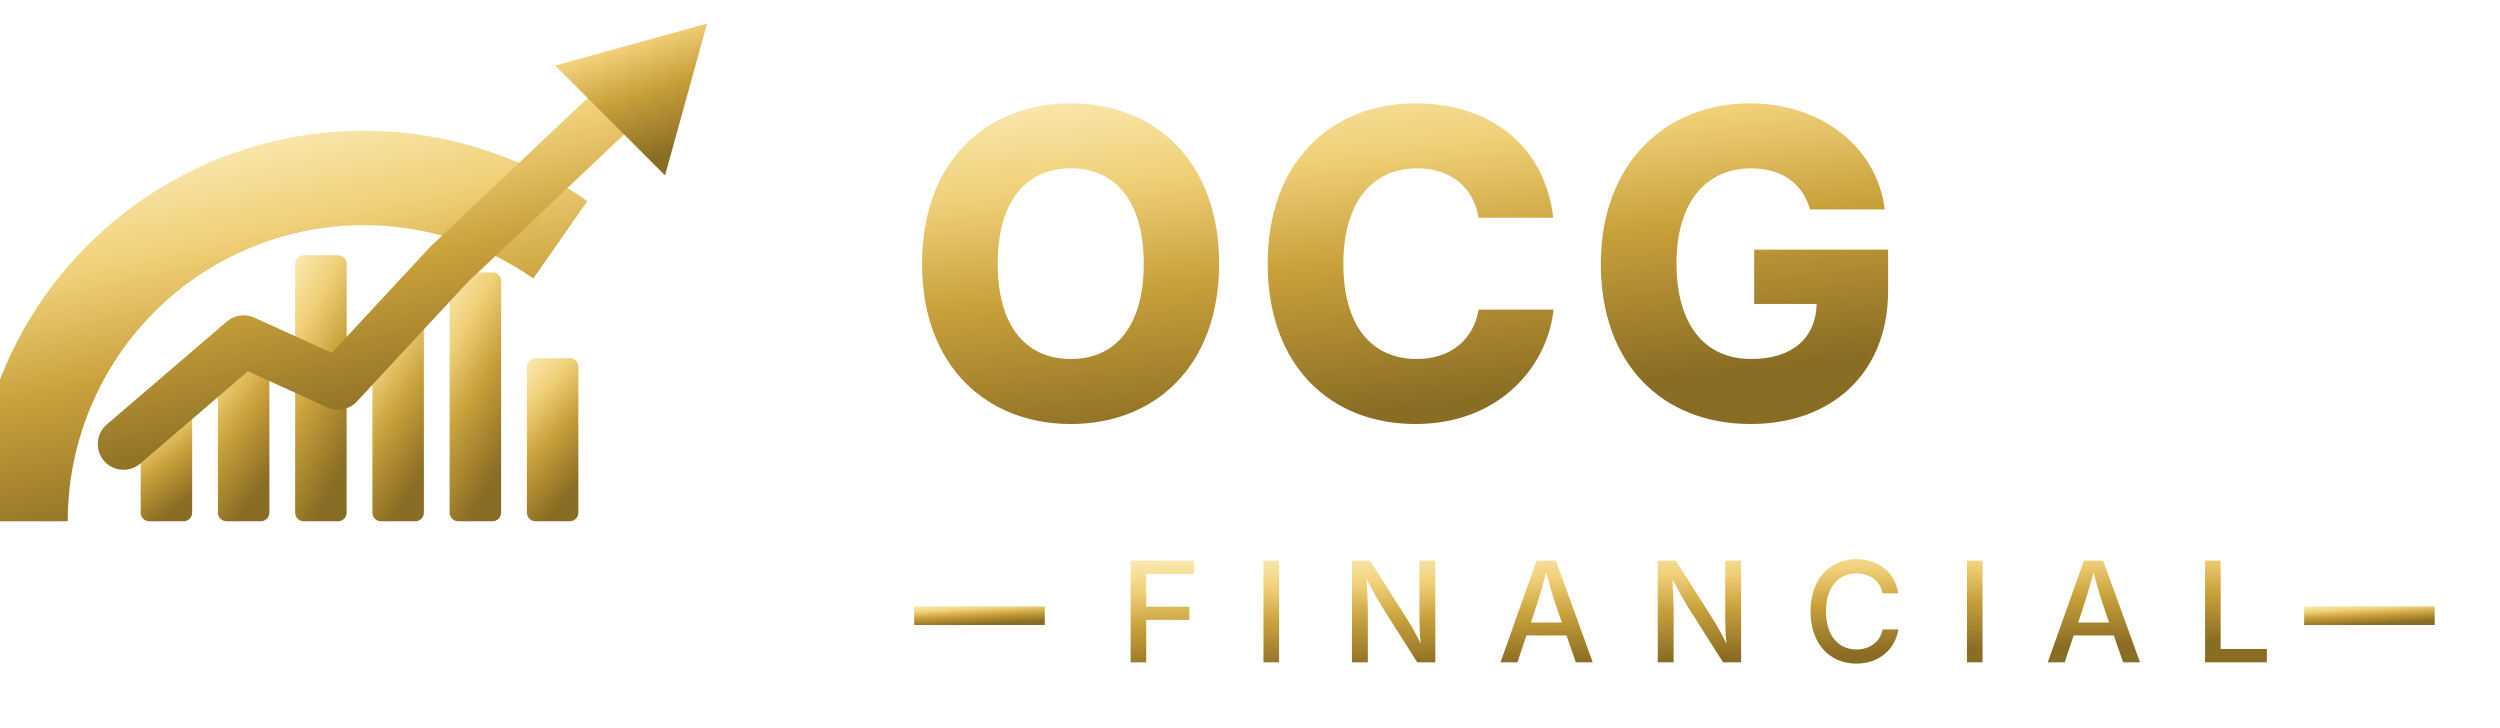
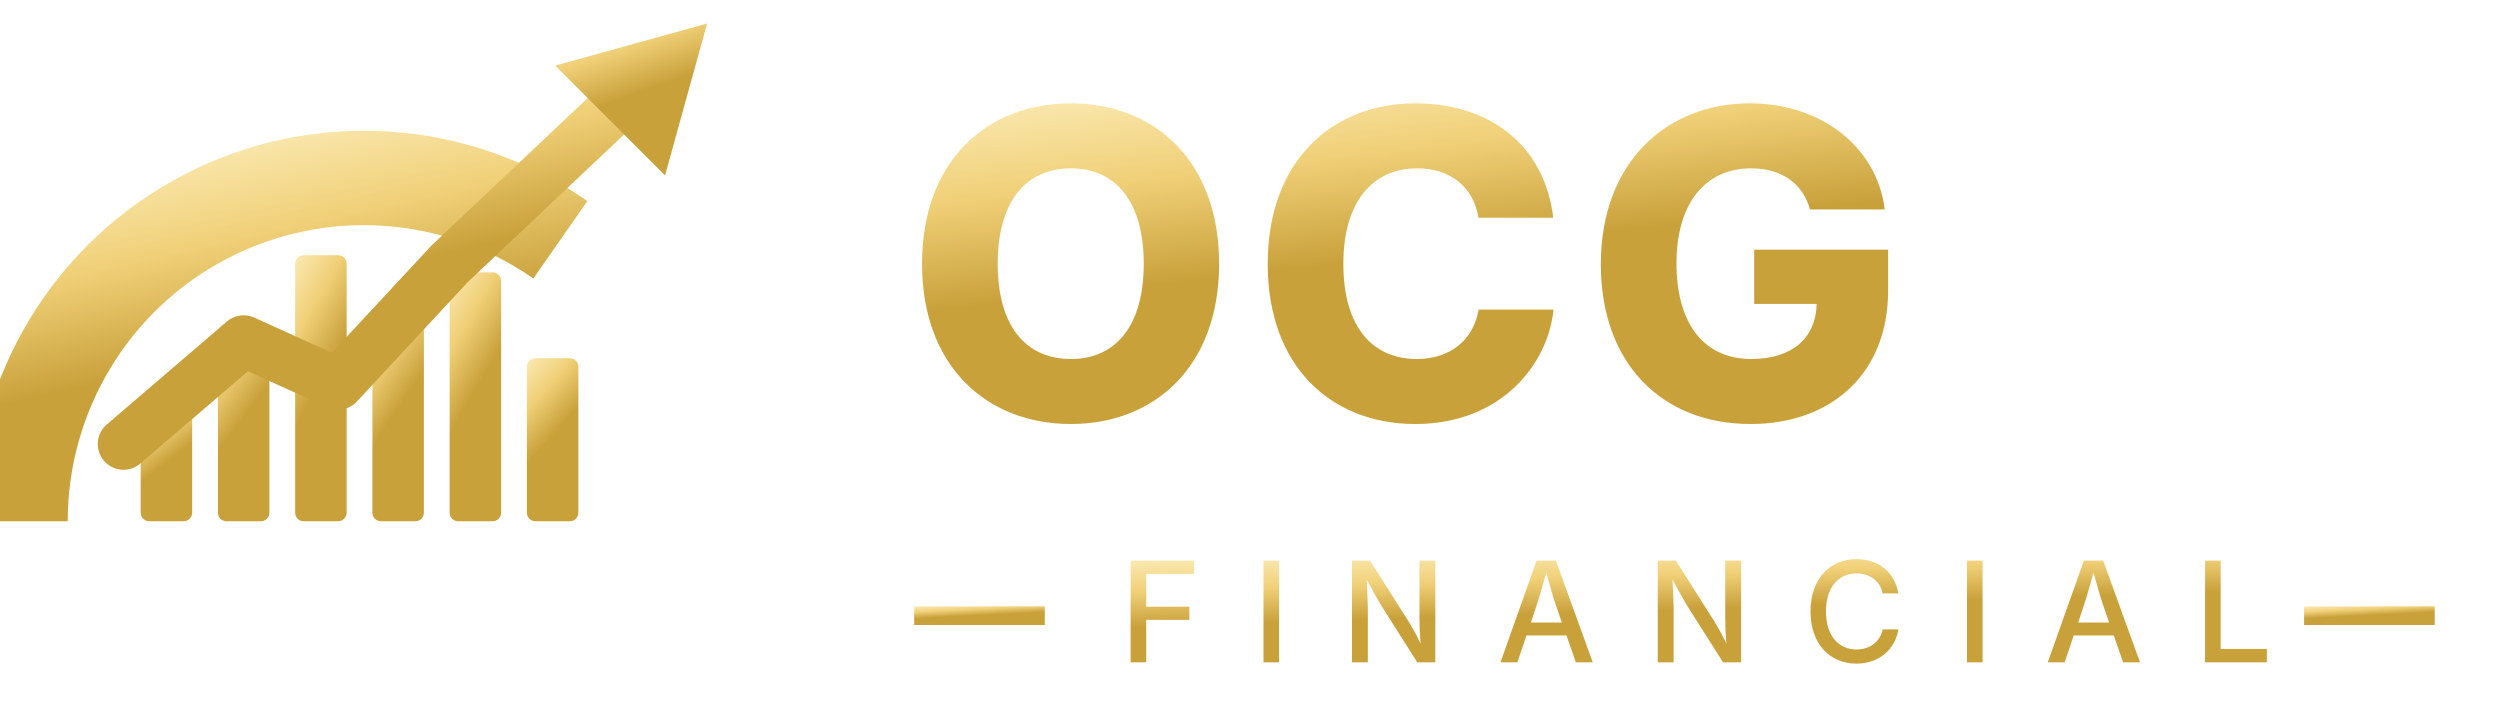
<svg xmlns="http://www.w3.org/2000/svg" width="268" height="78" viewBox="9 11 268 78" role="img" aria-label="OCG Financial">
  <defs>
    <linearGradient id="ocgGold" x1="0" y1="0" x2="0.35" y2="1">
      <stop offset="0%" stop-color="#fbeab4" />
      <stop offset="28%" stop-color="#f0d078" />
      <stop offset="58%" stop-color="#c9a13b" />
-       <stop offset="100%" stop-color="#8a6d24" />
+       <stop offset="100%" stop-color="#c9a13b" />
    </linearGradient>
  </defs>
  <g transform="translate(2,8) scale(0.92)" fill="url(#ocgGold)">
    <path d="M10,64 A40,40 0 0 1 72.9,31.2" fill="none" stroke="url(#ocgGold)" stroke-width="11" stroke-linecap="butt" />
    <rect x="24" y="51" width="6" height="13" rx="1" />
    <rect x="33" y="41" width="6" height="23" rx="1" />
    <rect x="42" y="33" width="6" height="31" rx="1" />
    <rect x="51" y="39" width="6" height="25" rx="1" />
    <rect x="60" y="35" width="6" height="29" rx="1" />
    <rect x="69" y="45" width="6" height="19" rx="1" />
    <path d="M22,55 L36,43 L47,48 L60,34 L78,17" fill="none" stroke="url(#ocgGold)" stroke-width="6" stroke-linecap="round" stroke-linejoin="round" />
    <polygon points="90,6 85.1,23.7 72.3,10.9" />
  </g>
  <text x="106" y="56" fill="url(#ocgGold)" font-family="Inter, 'Helvetica Neue', Arial, sans-serif" font-weight="800" font-size="46" letter-spacing="1.5">OCG</text>
  <rect x="107" y="76" width="14" height="2" fill="url(#ocgGold)" />
  <text x="129" y="82" fill="url(#ocgGold)" font-family="Inter, 'Helvetica Neue', Arial, sans-serif" font-weight="500" font-size="15" letter-spacing="5.4">FINANCIAL</text>
  <rect x="256" y="76" width="14" height="2" fill="url(#ocgGold)" />
</svg>
